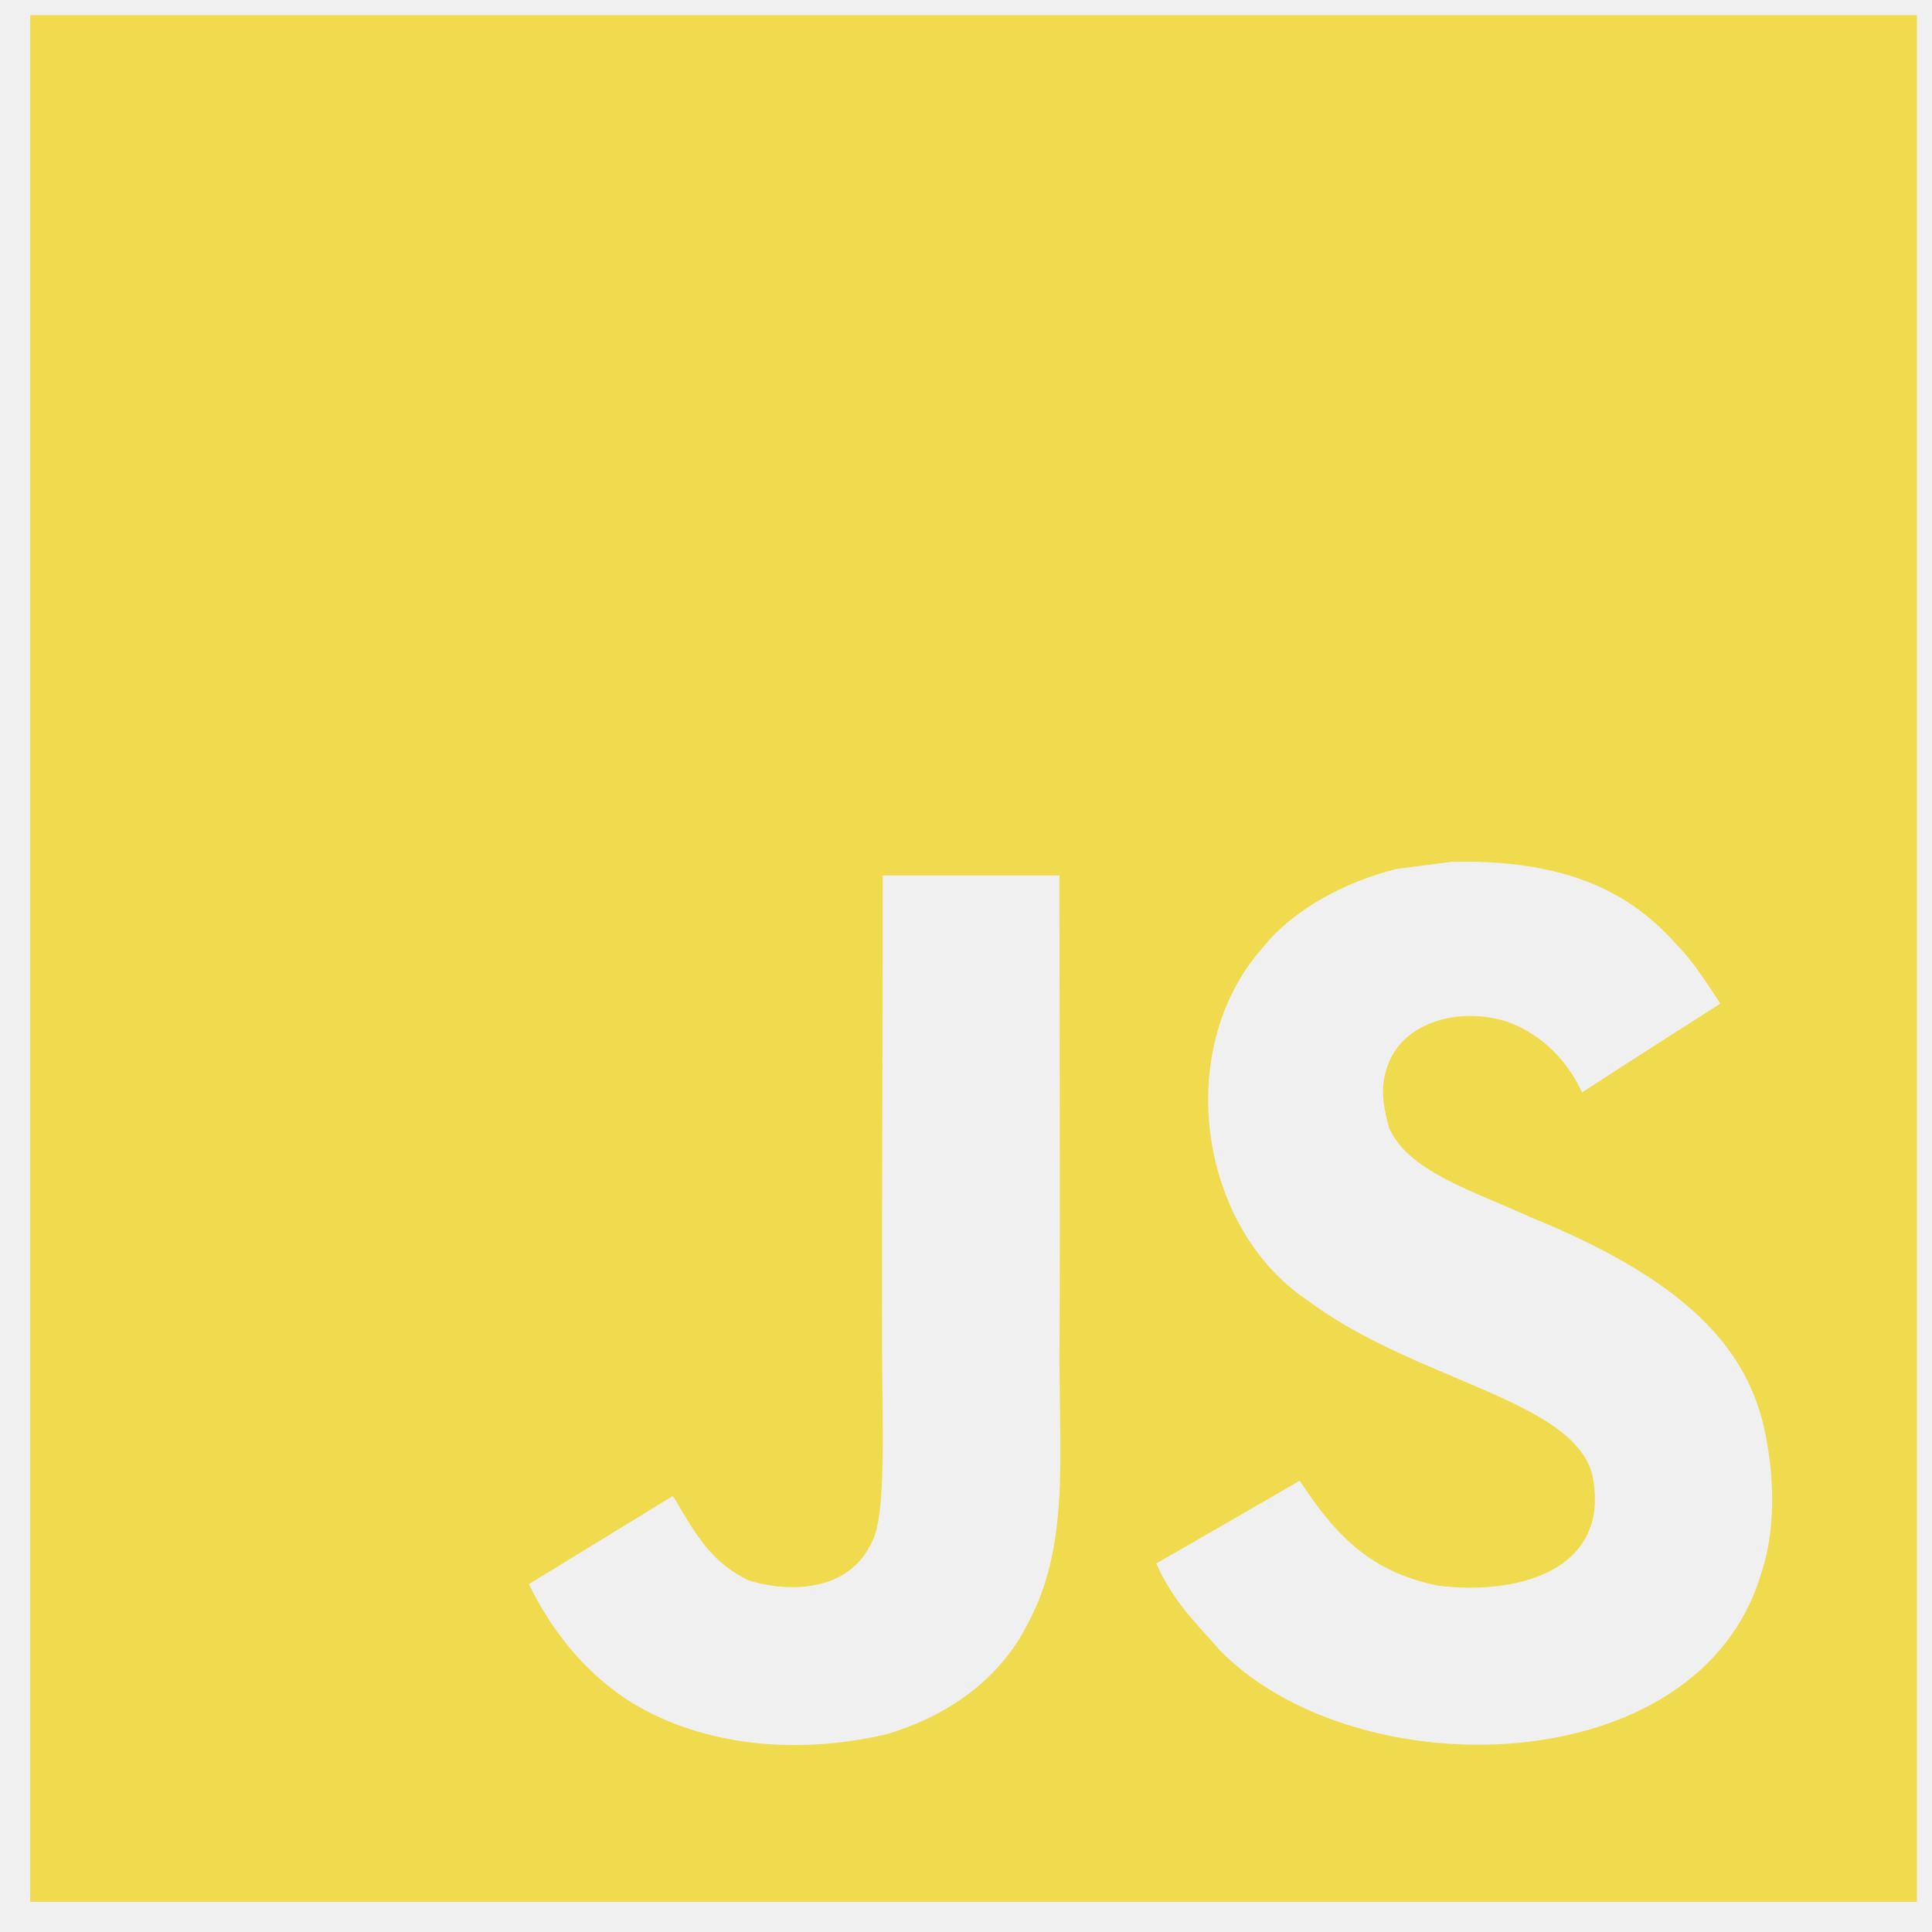
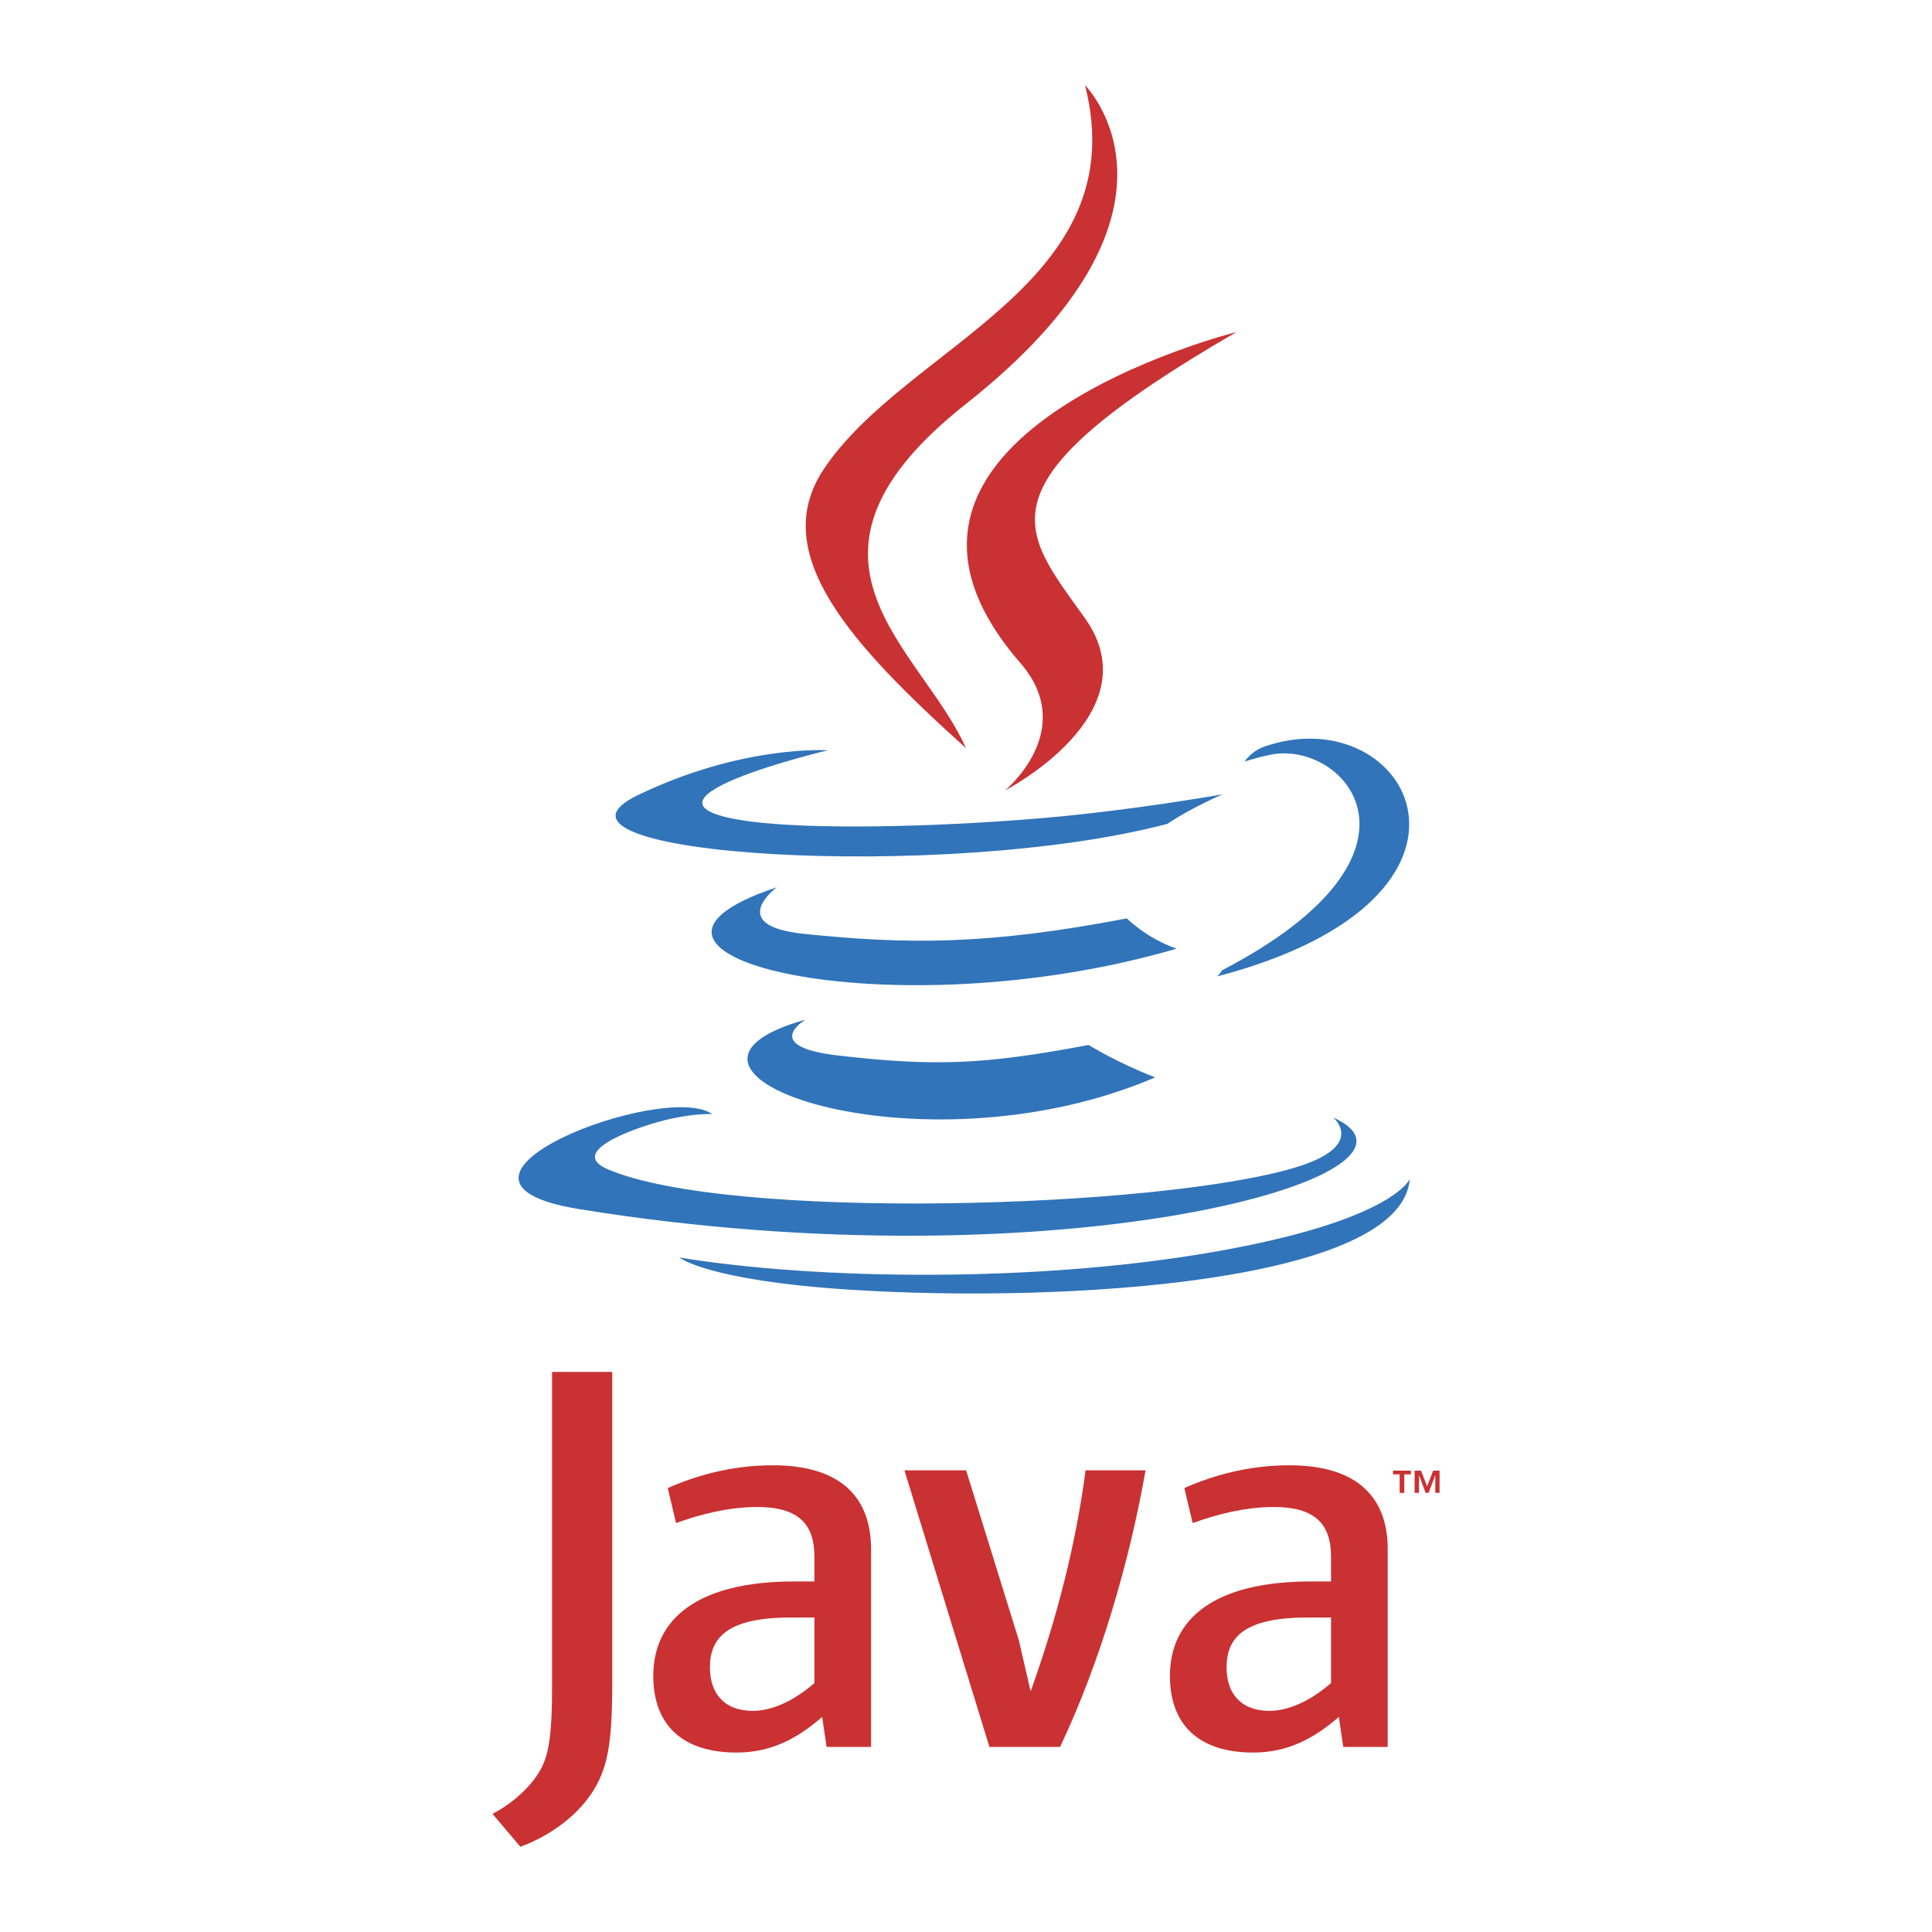
- <svg xmlns="http://www.w3.org/2000/svg" viewBox="0 0 128 128">
-   <path fill="#F0DB4F" d="M2 1v125h125v-125h-125zm66.119 106.513c-1.845 3.749-5.367 6.212-9.448 7.401-6.271 1.44-12.269.619-16.731-2.059-2.986-1.832-5.318-4.652-6.901-7.901l9.52-5.83c.083.035.333.487.667 1.071 1.214 2.034 2.261 3.474 4.319 4.485 2.022.69 6.461 1.131 8.175-2.427 1.047-1.81.714-7.628.714-14.065-.001-10.115.046-20.188.046-30.188h11.709c0 11 .06 21.418 0 32.152.025 6.58.596 12.446-2.07 17.361zm48.574-3.308c-4.07 13.922-26.762 14.374-35.83 5.176-1.916-2.165-3.117-3.296-4.26-5.795 4.819-2.772 4.819-2.772 9.508-5.485 2.547 3.915 4.902 6.068 9.139 6.949 5.748.702 11.531-1.273 10.234-7.378-1.333-4.986-11.77-6.199-18.873-11.531-7.211-4.843-8.901-16.611-2.975-23.335 1.975-2.487 5.343-4.343 8.877-5.235l3.688-.477c7.081-.143 11.507 1.727 14.756 5.355.904.916 1.642 1.904 3.022 4.045-3.772 2.404-3.76 2.381-9.163 5.879-1.154-2.486-3.069-4.046-5.093-4.724-3.142-.952-7.104.083-7.926 3.403-.285 1.023-.226 1.975.227 3.665 1.273 2.903 5.545 4.165 9.377 5.926 11.031 4.474 14.756 9.271 15.672 14.981.882 4.916-.213 8.105-.38 8.581z" />
+ <svg xmlns="http://www.w3.org/2000/svg" width="2500" height="2500" viewBox="0 0 192.756 192.756">
+   <g fill-rule="evenodd" clip-rule="evenodd">
+     <path fill="#fff" d="M0 0h192.756v192.756H0V0z" />
+     <path d="M80.372 101.729s-4.604 2.679 3.28 3.584c9.554 1.091 14.434.934 24.959-1.057 0 0 2.771 1.735 6.639 3.236-23.601 10.113-53.413-.585-34.878-5.763zM77.487 88.532s-5.165 3.823 2.726 4.639c10.206 1.054 18.262 1.14 32.211-1.544 0 0 1.926 1.955 4.957 3.023-28.531 8.345-60.307.657-39.894-6.118z" fill="#3174b9" />
+     <path d="M101.797 66.143c5.818 6.697-1.525 12.72-1.525 12.72s14.766-7.621 7.984-17.168c-6.332-8.899-11.189-13.32 15.102-28.566-.001-.001-41.27 10.303-21.561 33.014z" fill="#ca3132" />
+     <path d="M133.01 111.491s3.408 2.81-3.754 4.983c-13.619 4.125-56.694 5.369-68.659.164-4.298-1.872 3.766-4.467 6.303-5.015 2.646-.572 4.156-.468 4.156-.468-4.783-3.368-30.916 6.615-13.272 9.479 48.112 7.801 87.704-3.512 75.226-9.143zM82.587 74.857s-21.908 5.205-7.757 7.097c5.977.799 17.883.615 28.982-.316 9.068-.761 18.17-2.389 18.17-2.389s-3.195 1.371-5.51 2.949c-22.251 5.853-65.229 3.127-52.855-2.856 10.462-5.061 18.97-4.485 18.97-4.485zM121.891 96.824c22.617-11.75 12.16-23.044 4.859-21.522-1.785.373-2.586.695-2.586.695s.666-1.042 1.932-1.49c14.441-5.075 25.545 14.972-4.656 22.911-.001 0 .347-.314.451-.594z" fill="#3174b9" />
+     <path d="M108.256 8.504s12.523 12.531-11.881 31.794c-19.571 15.458-4.462 24.269-.006 34.34-11.426-10.307-19.807-19.382-14.185-27.826 8.254-12.395 31.125-18.406 26.072-38.308z" fill="#ca3132" />
+     <path d="M84.812 128.674c21.706 1.388 55.045-.771 55.836-11.044 0 0-1.518 3.894-17.941 6.983-18.529 3.488-41.386 3.082-54.938.845 0 0 2.777 2.298 17.043 3.216z" fill="#3174b9" />
+     <path d="M139.645 147.096h-.66v-.37h1.781v.37h-.66v1.848h-.461v-1.848zm3.554.092h-.008l-.656 1.755h-.301l-.652-1.755h-.008v1.755h-.438v-2.218h.643l.604 1.569.604-1.569h.637v2.218h-.424v-1.755h-.001zM81.255 167.921c-2.047 1.774-4.211 2.772-6.154 2.772-2.768 0-4.27-1.663-4.27-4.324 0-2.881 1.608-4.989 8.044-4.989h2.379v6.541h.001zm5.65 6.374v-19.732c0-5.043-2.876-8.371-9.809-8.371-4.045 0-7.591.999-10.474 2.272l.83 3.495c2.271-.834 5.207-1.607 8.089-1.607 3.994 0 5.713 1.607 5.713 4.934v2.495h-1.996c-9.702 0-14.08 3.764-14.08 9.423 0 4.876 2.885 7.648 8.316 7.648 3.491 0 6.099-1.441 8.534-3.55l.443 2.993h4.434zM105.762 174.295h-7.045l-8.483-27.601h6.154l5.265 16.961 1.172 5.096c2.656-7.371 4.541-14.854 5.484-22.057h5.984c-1.602 9.088-4.488 19.066-8.531 27.601zM132.799 167.921c-2.053 1.774-4.217 2.772-6.156 2.772-2.768 0-4.268-1.663-4.268-4.324 0-2.881 1.609-4.989 8.041-4.989h2.383v6.541zm5.652 6.374v-19.732c0-5.043-2.885-8.371-9.811-8.371-4.049 0-7.594.999-10.477 2.272l.83 3.495c2.271-.834 5.213-1.607 8.096-1.607 3.988 0 5.709 1.607 5.709 4.934v2.495h-1.996c-9.703 0-14.078 3.764-14.078 9.423 0 4.876 2.879 7.648 8.311 7.648 3.494 0 6.098-1.441 8.539-3.55l.445 2.993h4.432zM58.983 178.985c-1.61 2.353-4.214 4.216-7.061 5.267l-2.79-3.286c2.169-1.113 4.027-2.91 4.892-4.582.745-1.49 1.056-3.406 1.056-7.992v-31.515h6.005v31.08c0 6.134-.49 8.613-2.102 11.028z" fill="#ca3132" />
+   </g>
</svg>
